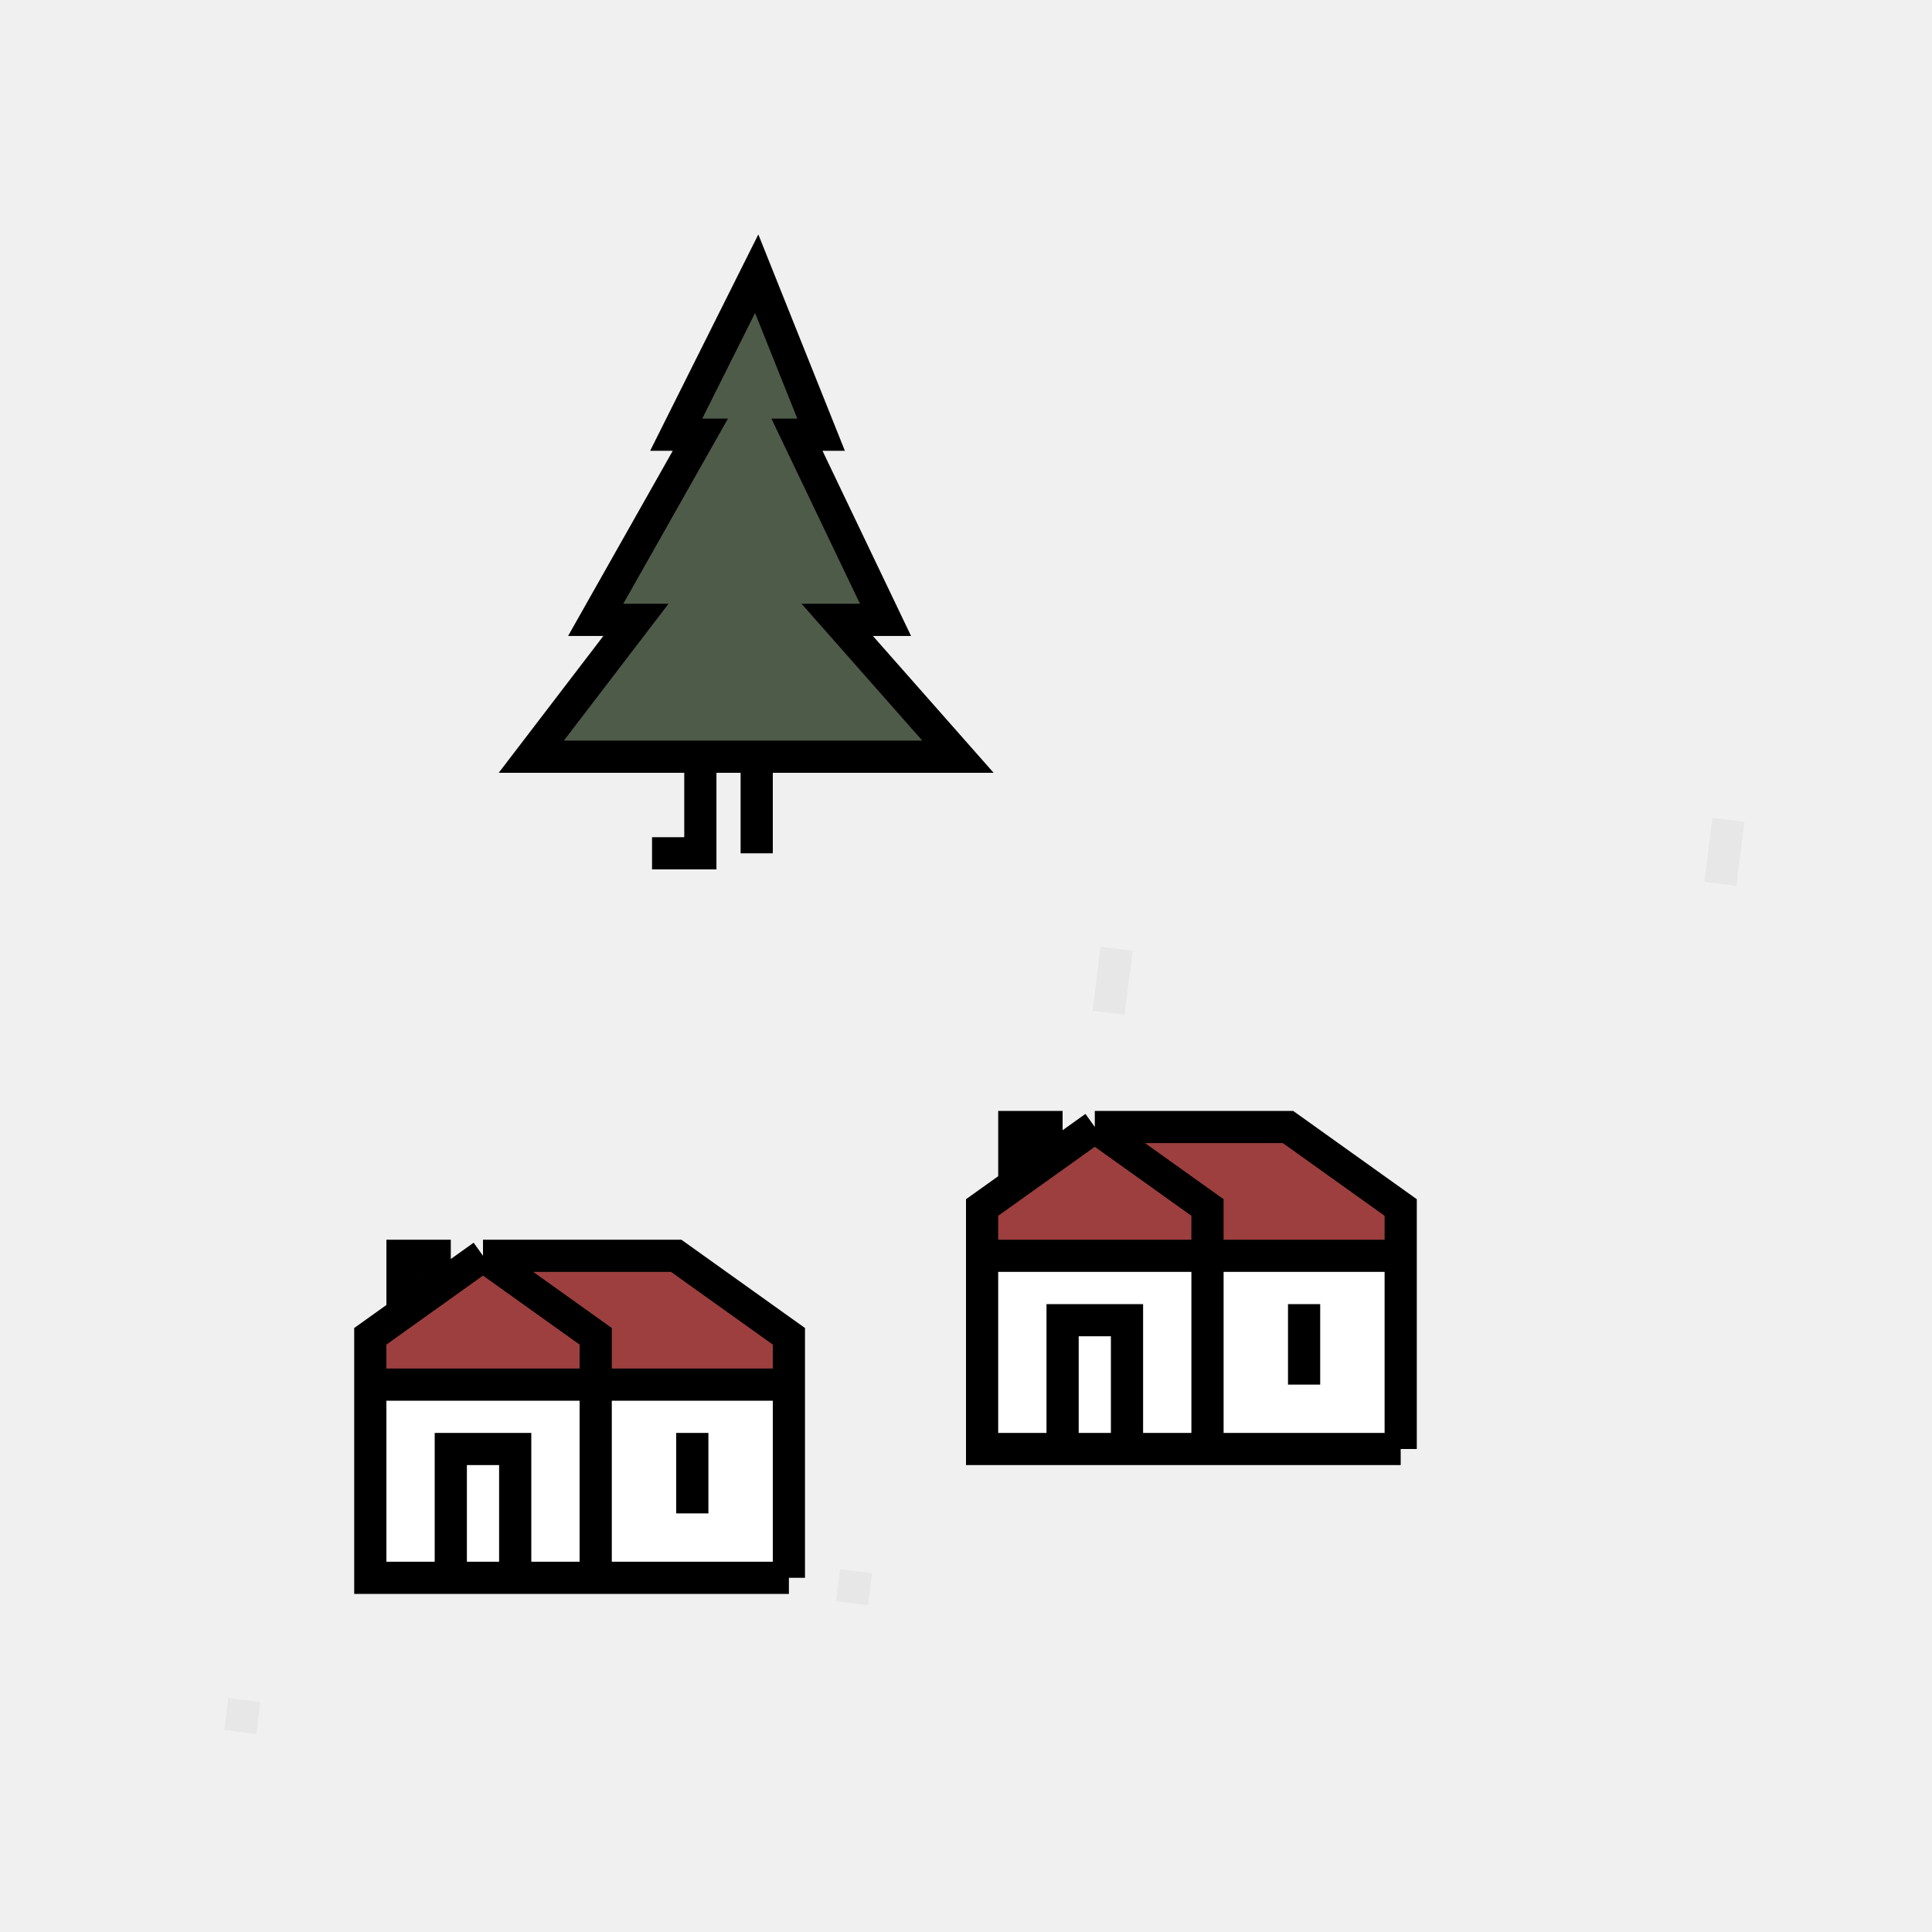
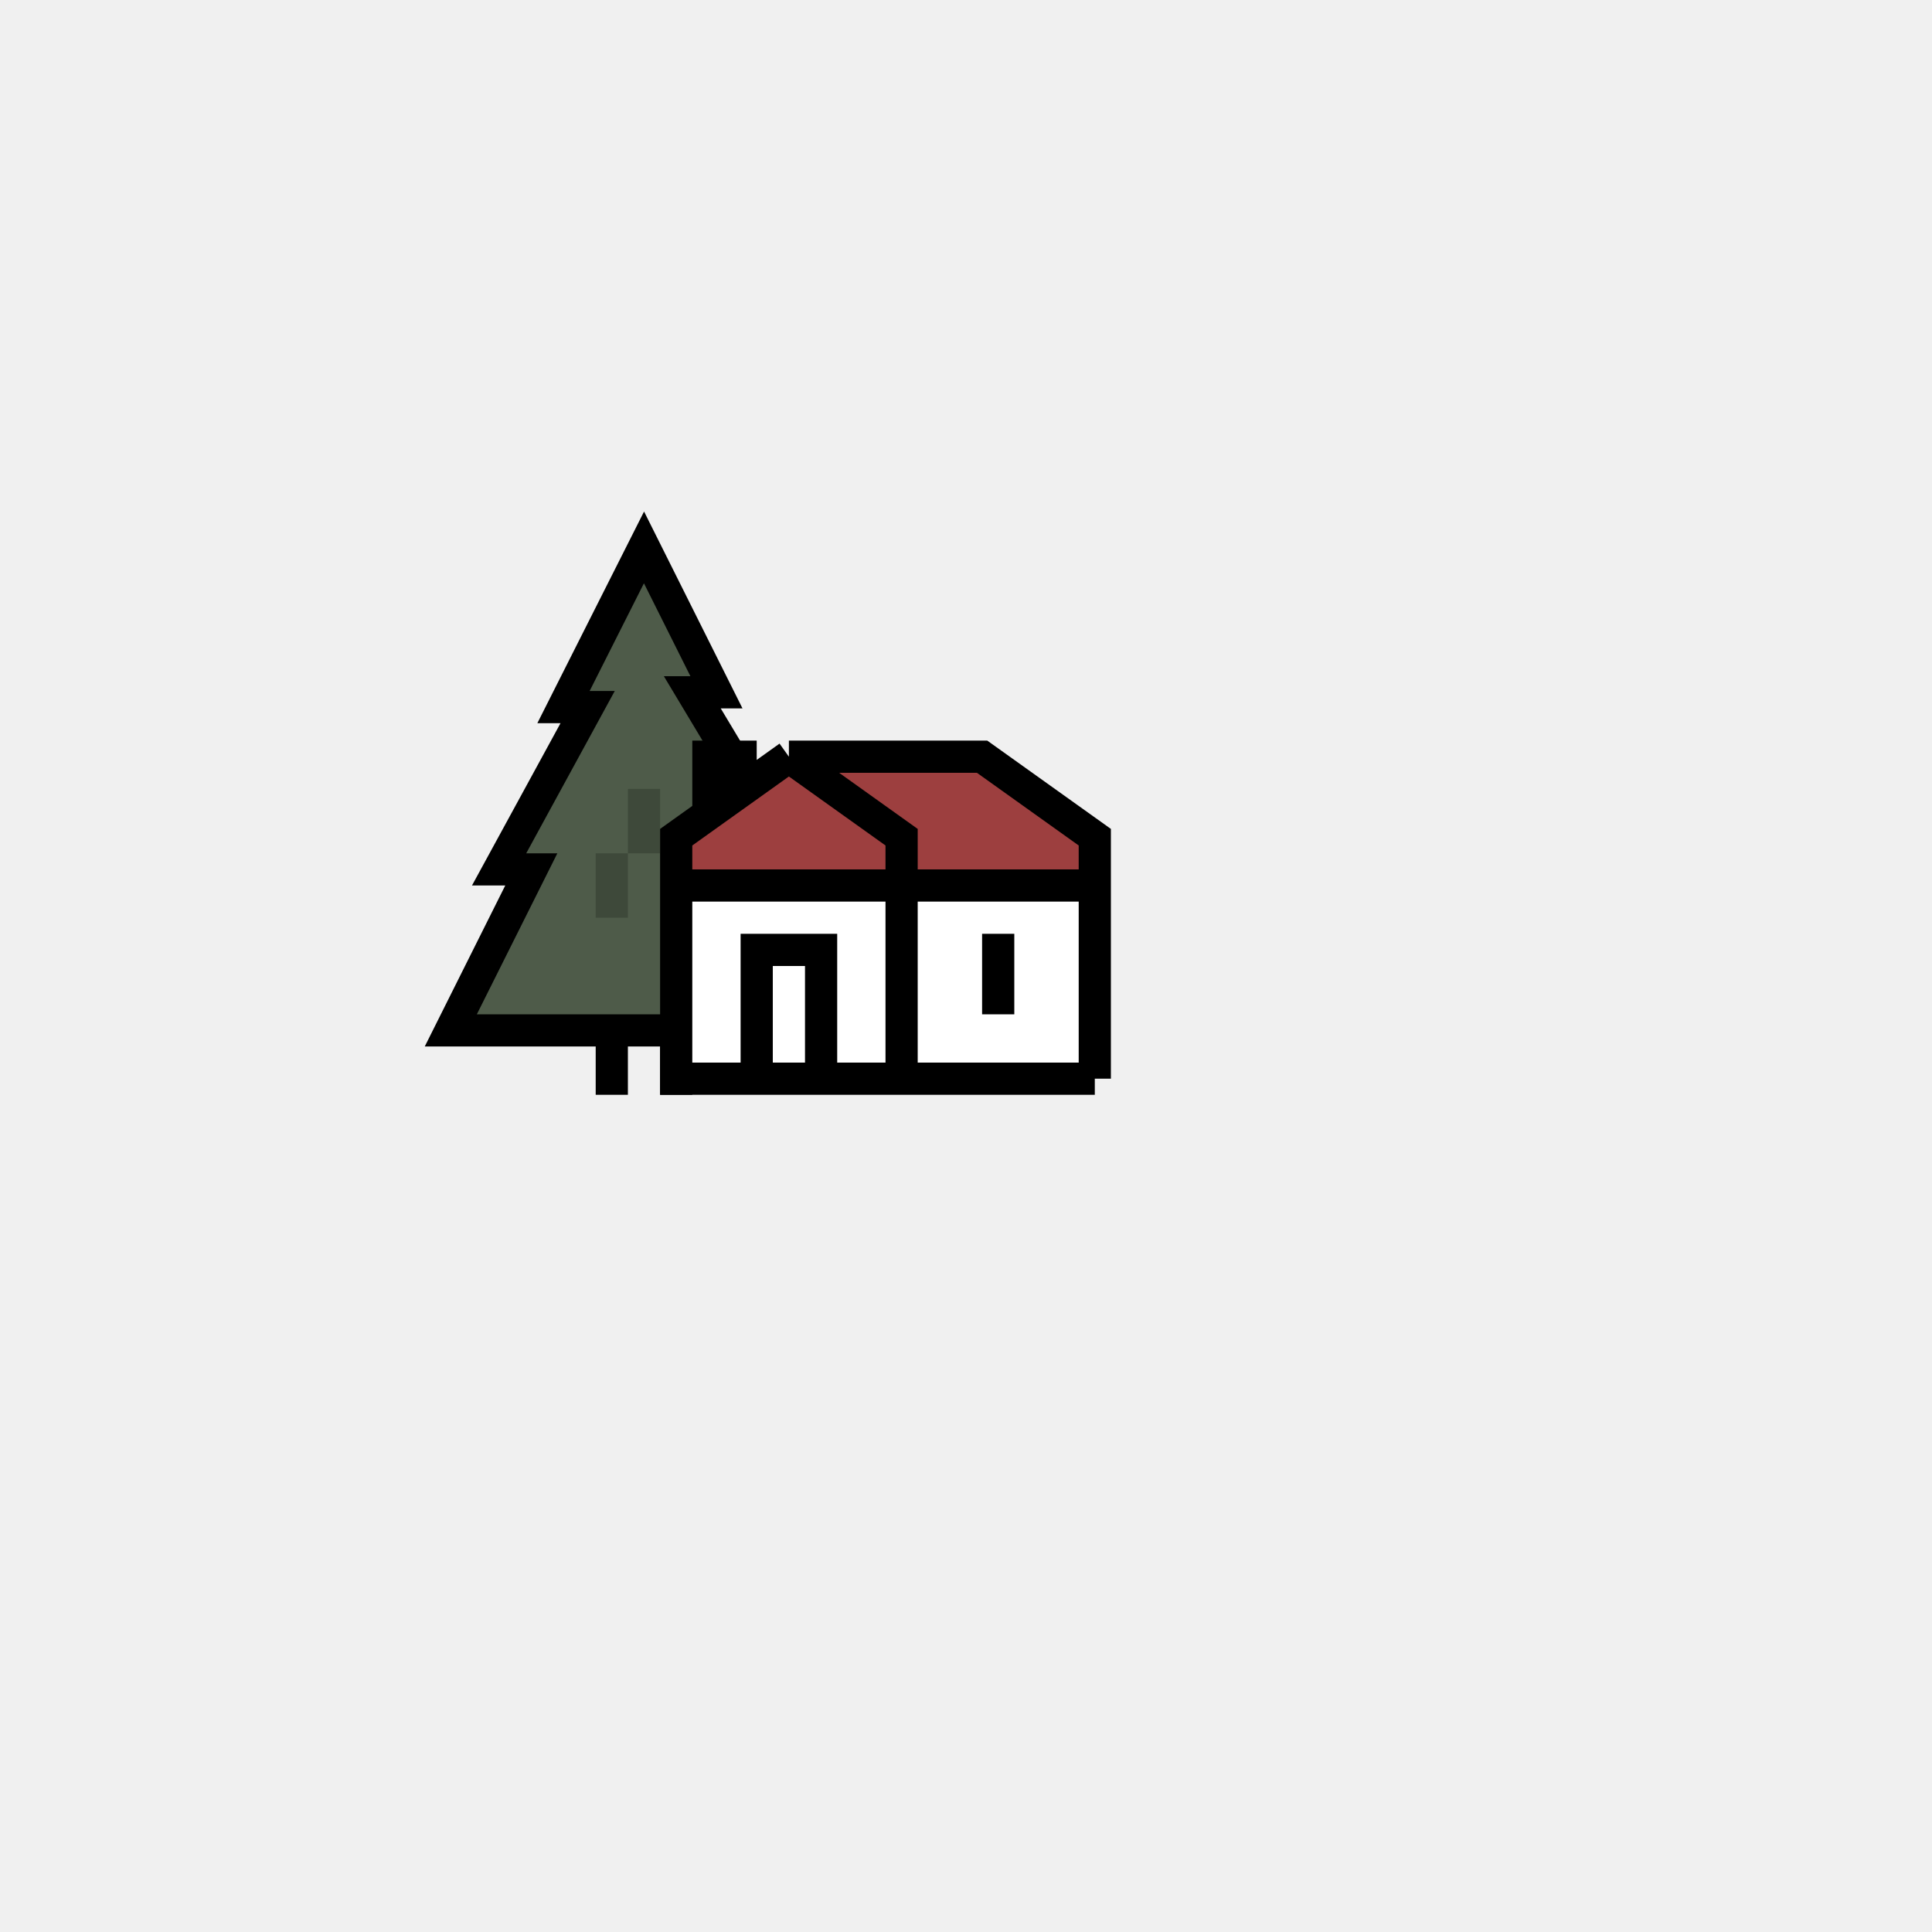
<svg xmlns="http://www.w3.org/2000/svg" width="120" height="120" viewBox="0 0 120 120" fill="none">
-   <path opacity="0.1" d="M68.859 62.898L69.353 58.929" stroke="black" stroke-opacity="0.4" stroke-width="2" />
-   <path opacity="0.1" d="M14.925 107.577L15.172 105.592" stroke="black" stroke-opacity="0.4" stroke-width="2" />
-   <path fill-rule="evenodd" clip-rule="evenodd" d="M49 86V98H37H32H28H23V86H37H49ZM27 80.143V78H25V81.571L27 80.143Z" fill="white" />
-   <path d="M37 83L30 78L27 80.143L25 81.571L23 83V86H37V83Z" fill="white" />
-   <path d="M37 83L30 78L27 80.143L25 81.571L23 83V86H37V83Z" fill="#9D3F3F" />
-   <path d="M30 78L37 83V86H49V83L42 78H30Z" fill="white" />
-   <path d="M30 78L37 83V86H49V83L42 78H30Z" fill="#9D3F3F" />
-   <path d="M37 98V86M37 98H49M37 98H32M49 98H32M49 98V86M30 78L37 83V86M30 78H42L49 83V86M30 78L27 80.143M28 98H23V86M28 98H32M28 98V94V90H32V98M43 89V94M23 86V83L25 81.571M23 86H37M37 86H49M25 81.571V78H27V80.143M25 81.571L27 80.143" stroke="black" stroke-width="2" />
-   <path opacity="0.1" d="M106.859 54.898L107.353 50.929" stroke="black" stroke-opacity="0.4" stroke-width="2" />
-   <path opacity="0.1" d="M52.925 99.577L53.172 97.592" stroke="black" stroke-opacity="0.4" stroke-width="2" />
-   <path fill-rule="evenodd" clip-rule="evenodd" d="M87 78V90H75H70H66H61V78H75H87ZM65 72.143V70H63V73.571L65 72.143Z" fill="white" />
-   <path d="M75 75L68 70L65 72.143L63 73.571L61 75V78H75V75Z" fill="white" />
-   <path d="M75 75L68 70L65 72.143L63 73.571L61 75V78H75V75Z" fill="#9D3F3F" />
-   <path d="M68 70L75 75V78H87V75L80 70H68Z" fill="white" />
-   <path d="M68 70L75 75V78H87V75L80 70H68Z" fill="#9D3F3F" />
-   <path d="M75 90V78M75 90H87M75 90H70M87 90H70M87 90V78M68 70L75 75V78M68 70H80L87 75V78M68 70L65 72.143M66 90H61V78M66 90H70M66 90V86V82H70V90M81 81V86M61 78V75L63 73.571M61 78H75M75 78H87M63 73.571V70H65V72.143M63 73.571L65 72.143" stroke="black" stroke-width="2" />
-   <path d="M42 27L47 17L51 27H49.5L55 38.5H52L59.5 47H47H43.5H33L39.5 38.5H37L43.5 27H42Z" fill="#4E5B49" />
-   <path d="M47 53V47M43.5 47H33L39.5 38.5H37L43.5 27H42L47 17L51 27H49.5L55 38.5H52L59.5 47H47M43.5 47H47M43.5 47V53H40.5" stroke="black" stroke-width="2" />
+   <path d="M35 43.917L40 34L44.5 43H43L49 53H47L52 64H42H38H28L33 54H31L36.5 43.917H35Z" fill="#4E5B49" />
+   <path d="M42 68V64M38 64H28L33 54H31L36.5 43.917H35L40 34L44.5 43H43L49 53H47L52 64H42M38 64H42M38 64V68" stroke="black" stroke-width="2" />
+   <rect opacity="0.2" x="37" y="53" width="2" height="4" fill="black" />
+   <rect opacity="0.2" x="39" y="49" width="2" height="4" fill="black" />
+   <rect x="44" y="61" width="2" height="4" fill="black" />
+   <path fill-rule="evenodd" clip-rule="evenodd" d="M68 55V67H56H51H47H42V55H56H68ZM46 49.143V47H44V50.571L46 49.143Z" fill="white" />
+   <path d="M56 52L49 47L46 49.143L44 50.571L42 52V55H56V52Z" fill="white" />
+   <path d="M56 52L49 47L46 49.143L44 50.571L42 52V55H56V52Z" fill="#9D3F3F" />
+   <path d="M49 47L56 52V55H68V52L61 47H49Z" fill="white" />
+   <path d="M49 47L56 52V55H68V52L61 47H49Z" fill="#9D3F3F" />
+   <path d="M56 67V55M56 67H68M56 67H51M68 67H51M68 67V55M49 47L56 52V55M49 47H61L68 52V55M49 47L46 49.143M47 67H42V55M47 67H51M47 67V63V59H51V67M62 58V63M42 55V52L44 50.571M42 55H56M56 55H68M44 50.571V47H46V49.143M44 50.571L46 49.143" stroke="black" stroke-width="2" />
</svg>
